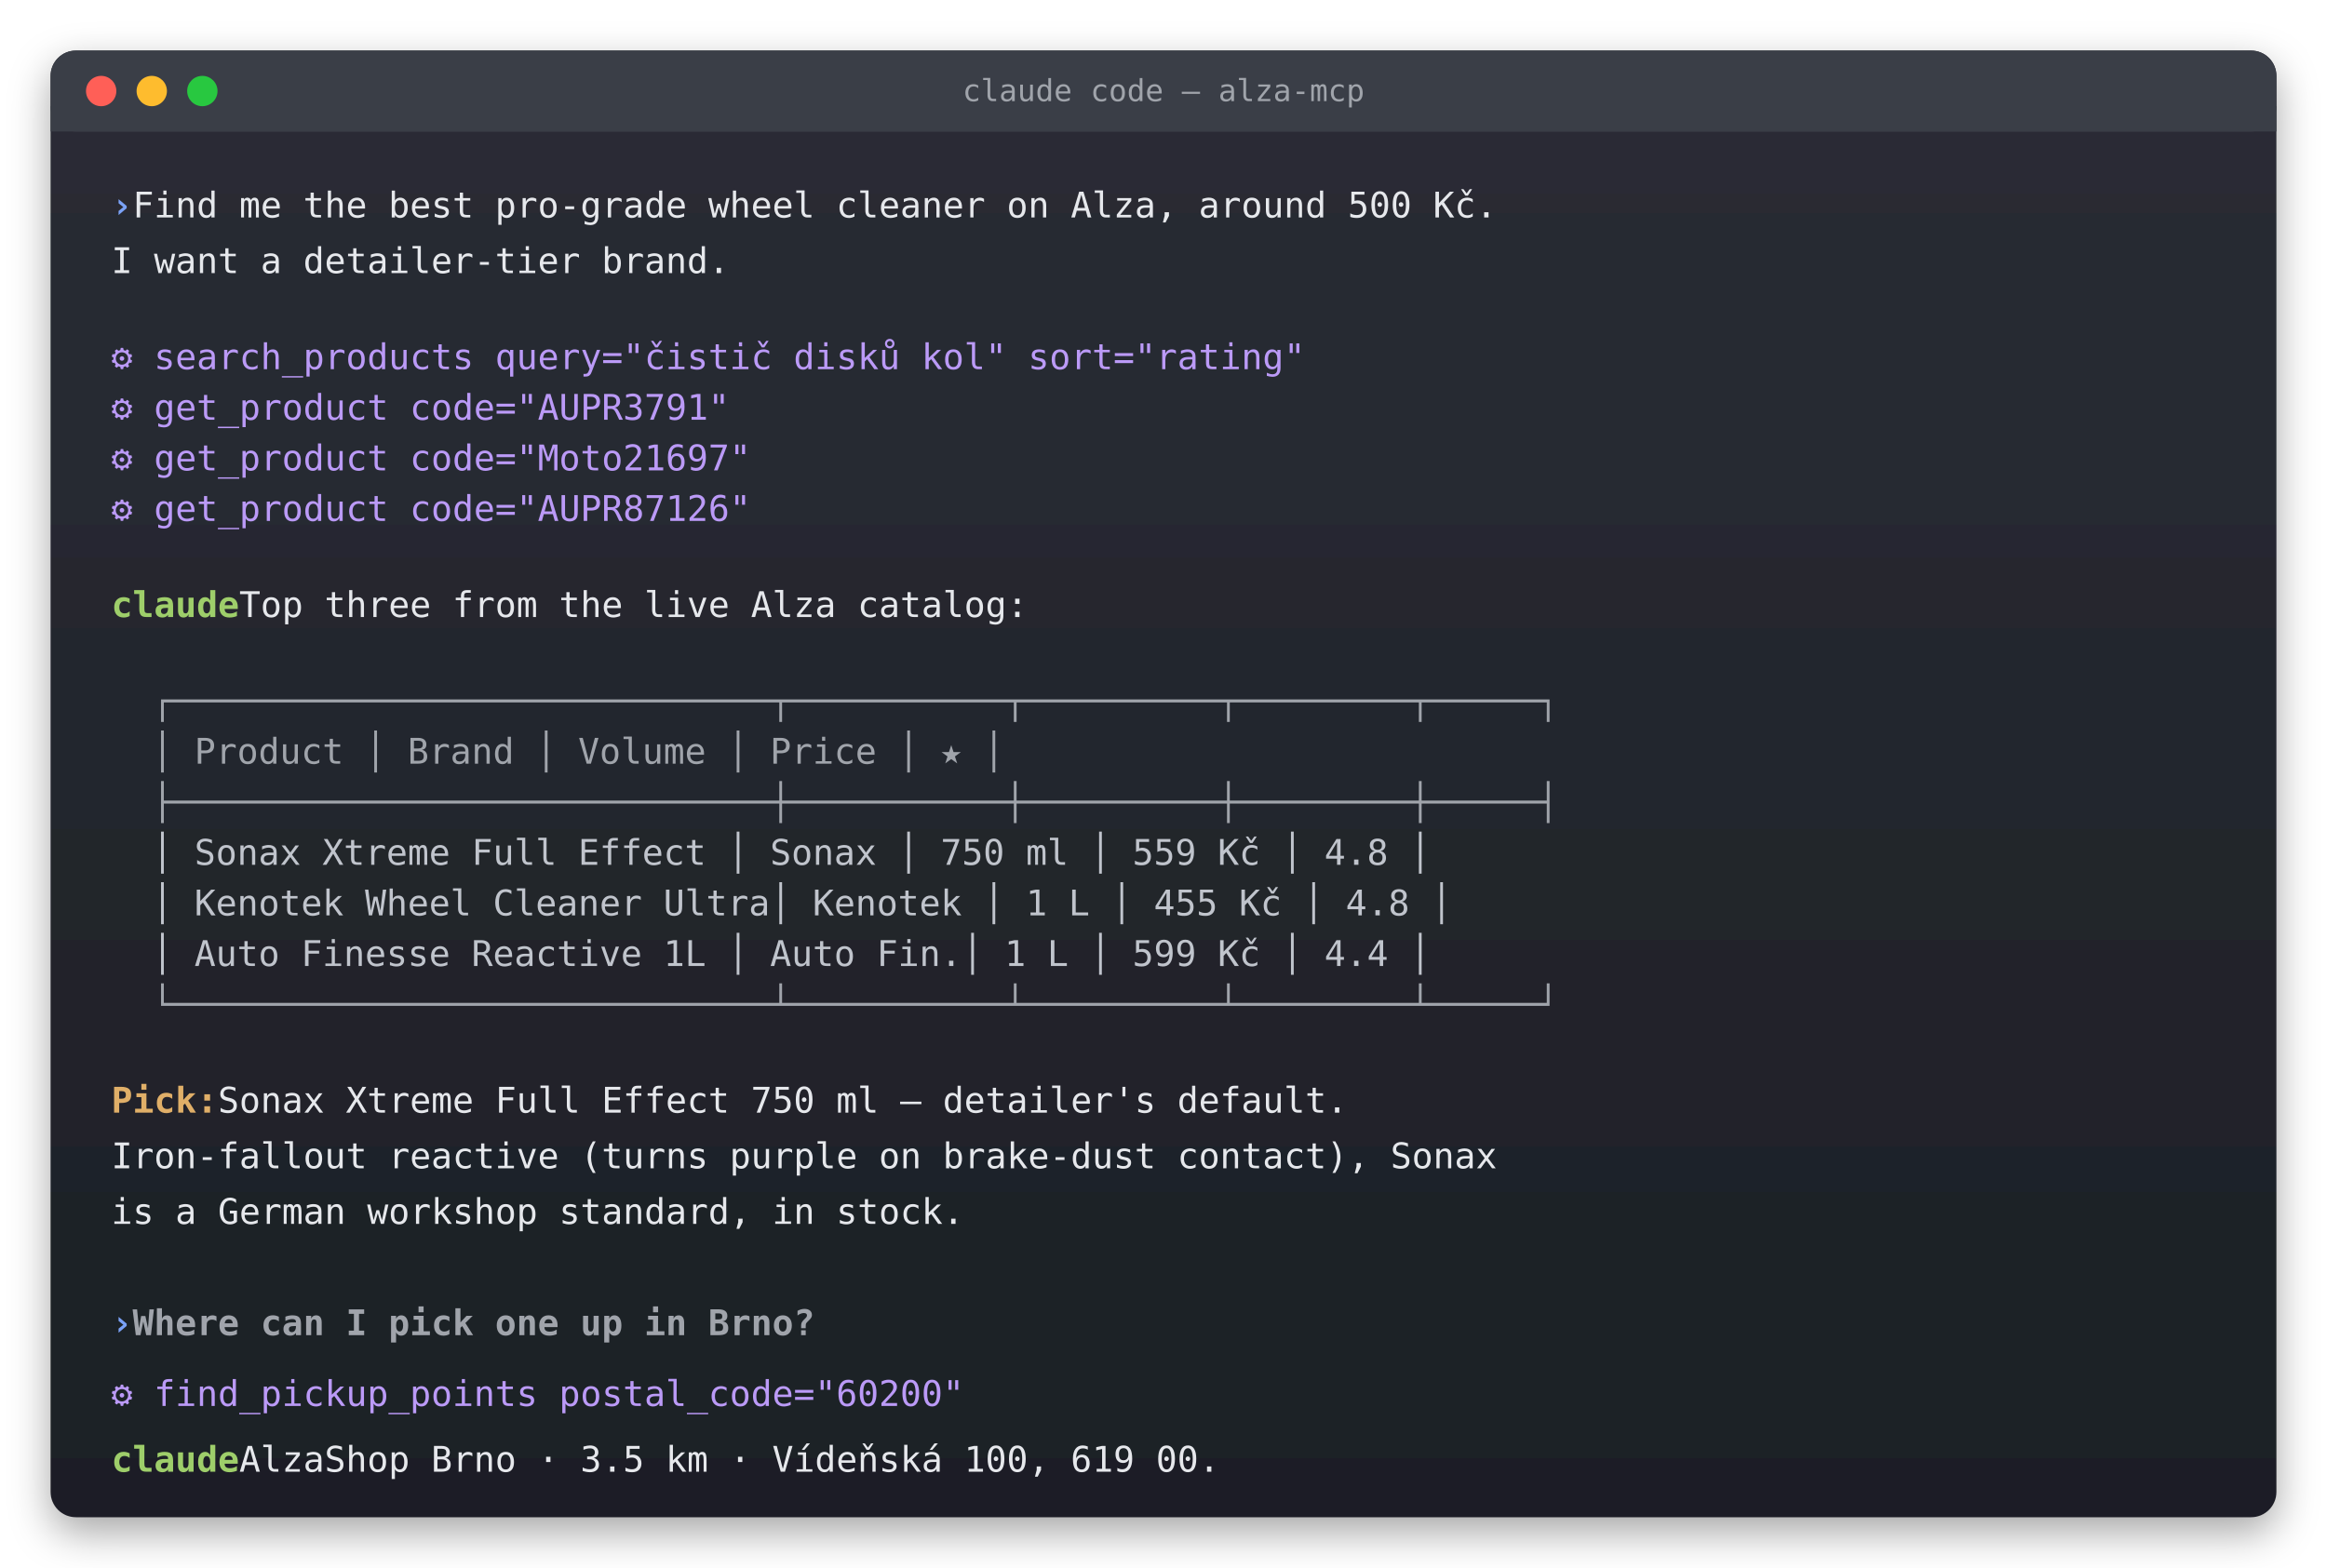
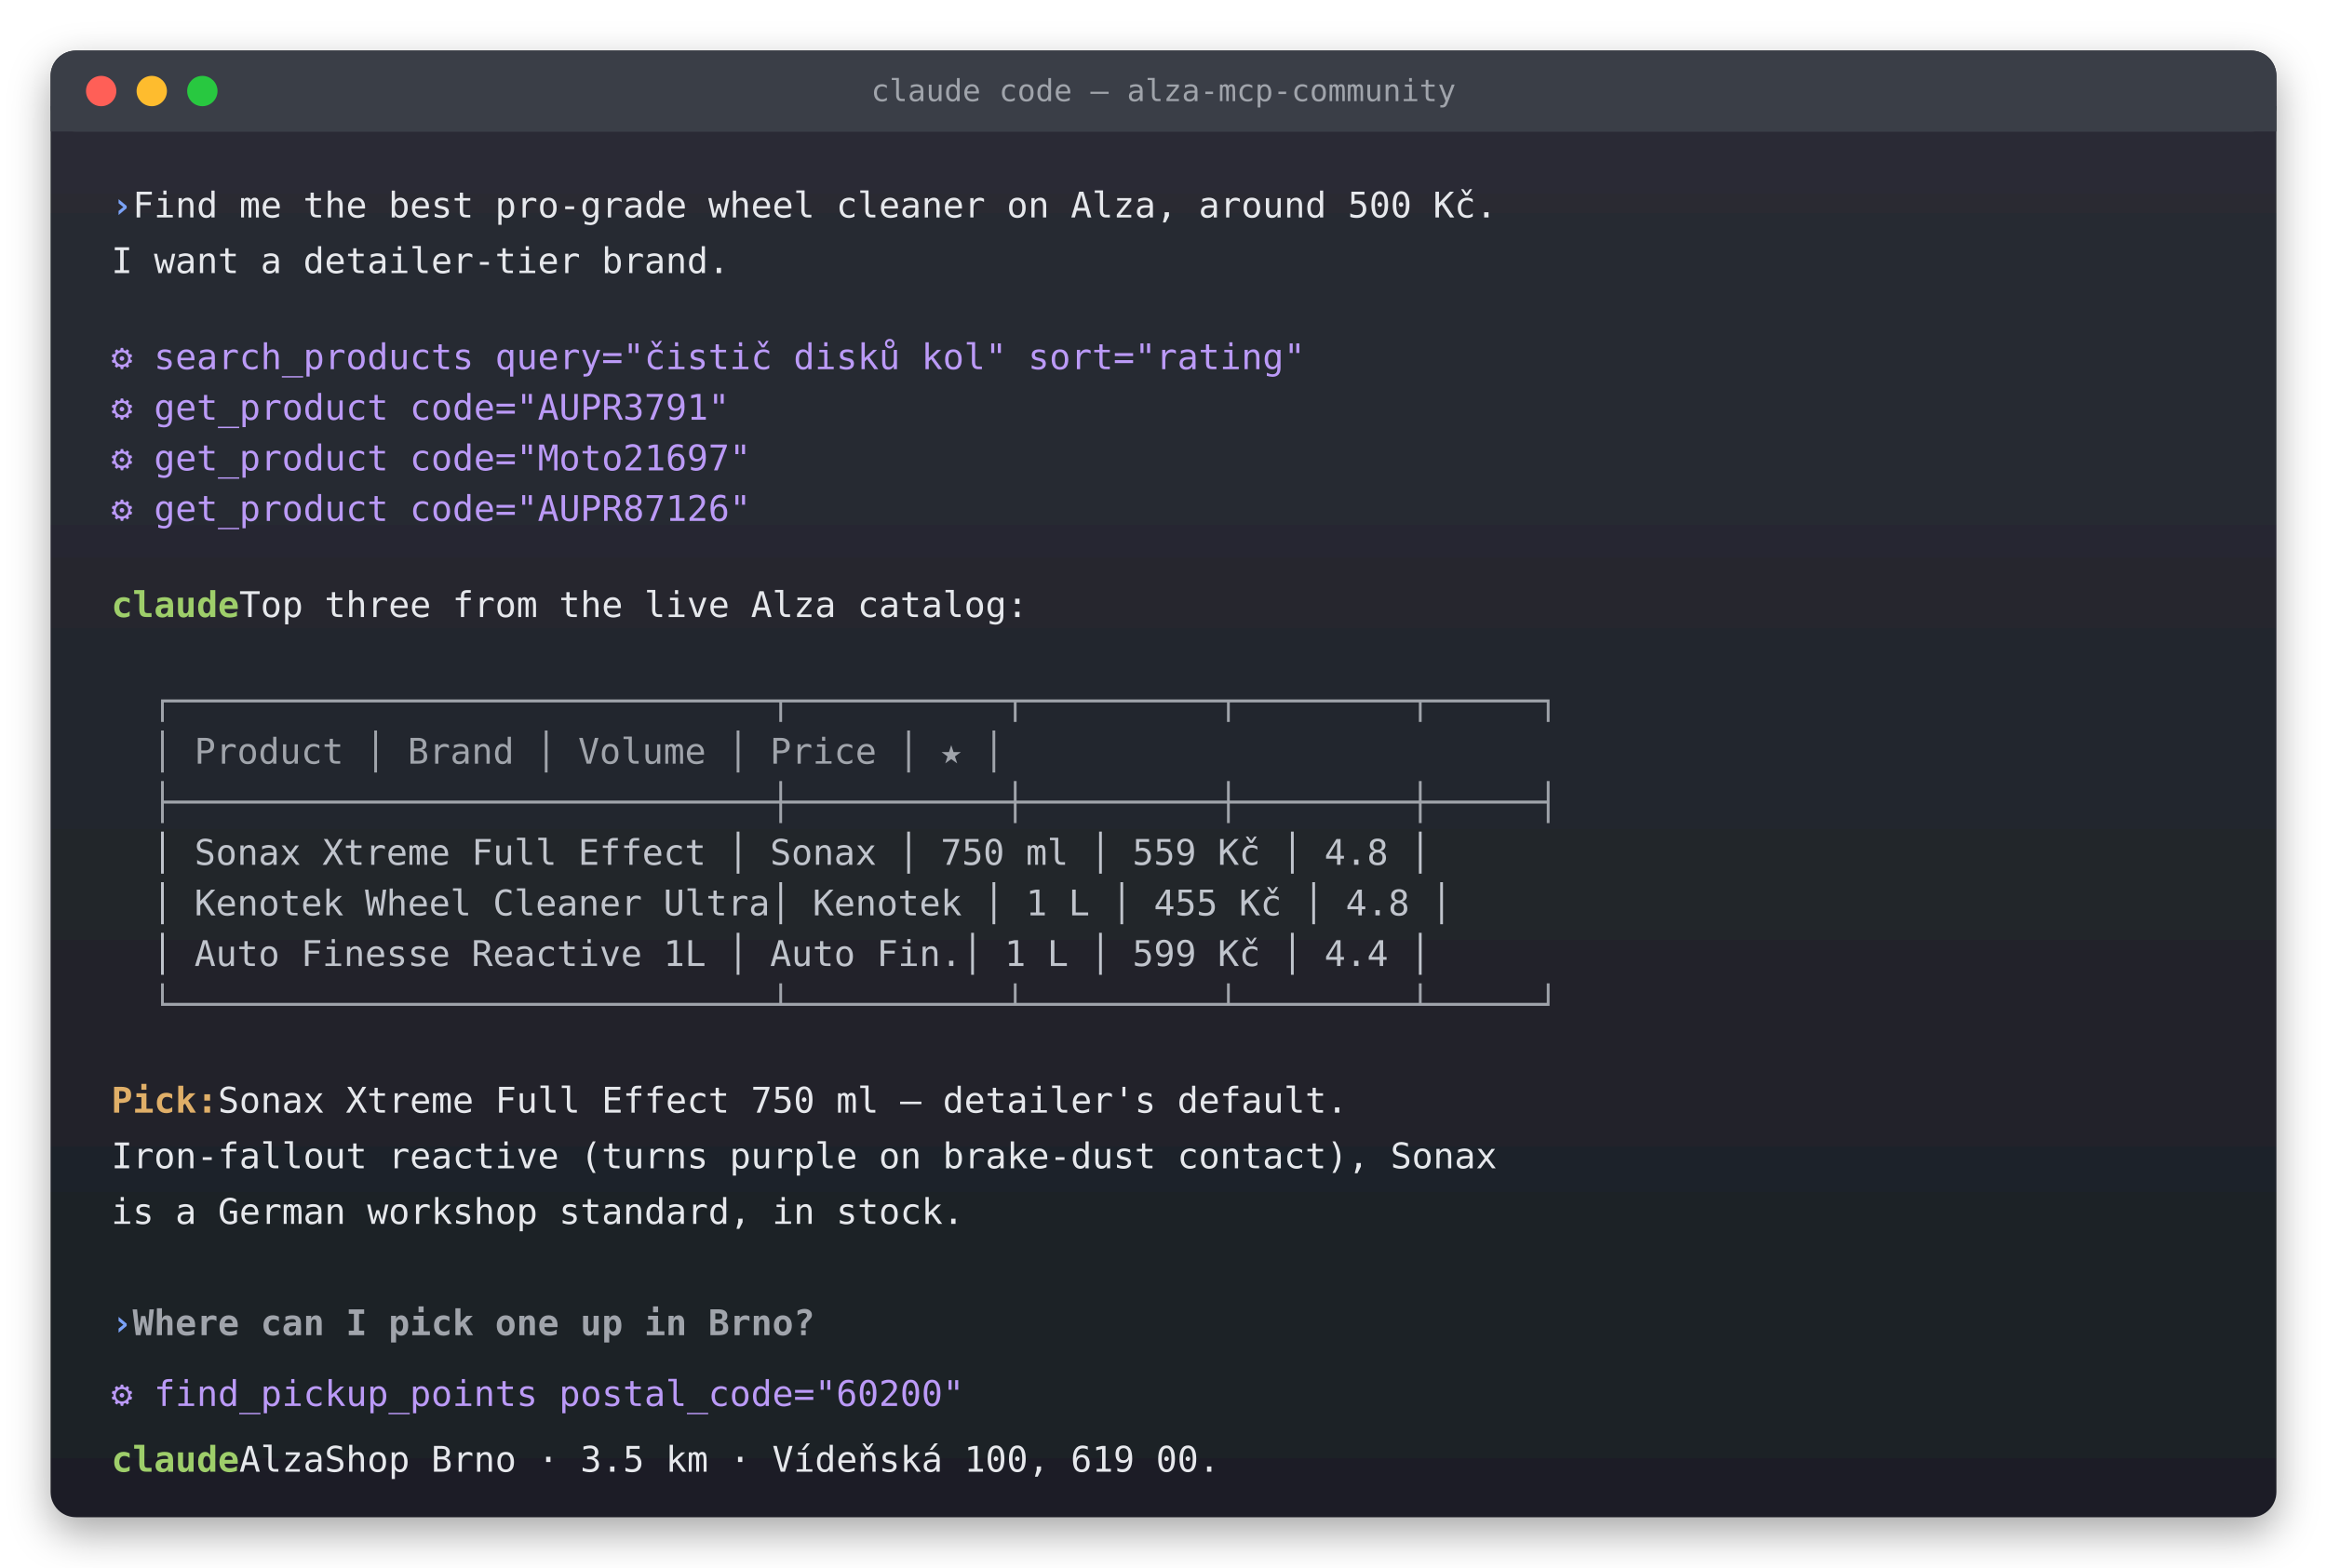
<svg xmlns="http://www.w3.org/2000/svg" viewBox="0 0 920 620" font-family="ui-monospace, 'SF Mono', Menlo, Consolas, monospace" font-size="14">
  <defs>
    <linearGradient id="g" x1="0" y1="0" x2="0" y2="1">
      <stop offset="0%" stop-color="#2a2d35" />
      <stop offset="100%" stop-color="#1c1f25" />
    </linearGradient>
    <filter id="shadow" x="-5%" y="-5%" width="110%" height="115%">
      <feDropShadow dx="0" dy="6" stdDeviation="8" flood-color="#000" flood-opacity="0.35" />
    </filter>
  </defs>
  <rect x="20" y="20" width="880" height="580" rx="10" fill="url(#g)" filter="url(#shadow)" />
  <rect x="20" y="20" width="880" height="32" rx="10" fill="#3a3e47" />
  <rect x="20" y="42" width="880" height="10" fill="#3a3e47" />
  <circle cx="40" cy="36" r="6" fill="#ff5f57" />
  <circle cx="60" cy="36" r="6" fill="#febc2e" />
  <circle cx="80" cy="36" r="6" fill="#28c840" />
-   <text x="460" y="40" text-anchor="middle" fill="#a0a4ab" font-size="12">claude code — alza-mcp</text>
+   <text x="460" y="40" text-anchor="middle" fill="#a0a4ab" font-size="12">claude code — alza-mcp-community</text>
  <g fill="#e6e8ec">
    <text x="44" y="86">
      <tspan fill="#7aa2f7" font-weight="600">› </tspan>Find me the best pro-grade wheel cleaner on Alza, around 500 Kč.</text>
    <text x="44" y="108">  I want a detailer-tier brand.</text>
    <text x="44" y="146" fill="#bb9af7">⚙ search_products  query="čistič disků kol"  sort="rating"</text>
    <text x="44" y="166" fill="#bb9af7">⚙ get_product       code="AUPR3791"</text>
    <text x="44" y="186" fill="#bb9af7">⚙ get_product       code="Moto21697"</text>
    <text x="44" y="206" fill="#bb9af7">⚙ get_product       code="AUPR87126"</text>
    <text x="44" y="244">
      <tspan fill="#9ece6a" font-weight="600">claude </tspan>Top three from the live Alza catalog:</text>
    <g fill="#c0c4cc">
      <text x="60" y="282" fill="#a0a4ab">┌────────────────────────────┬──────────┬─────────┬────────┬─────┐</text>
      <text x="60" y="302" fill="#a0a4ab">│ Product                    │ Brand    │ Volume  │ Price  │  ★  │</text>
      <text x="60" y="322" fill="#a0a4ab">├────────────────────────────┼──────────┼─────────┼────────┼─────┤</text>
      <text x="60" y="342">│ Sonax Xtreme Full Effect   │ Sonax    │  750 ml │ 559 Kč │ 4.8 │</text>
      <text x="60" y="362">│ Kenotek Wheel Cleaner Ultra│ Kenotek  │   1 L   │ 455 Kč │ 4.8 │</text>
      <text x="60" y="382">│ Auto Finesse Reactive 1L   │ Auto Fin.│   1 L   │ 599 Kč │ 4.4 │</text>
      <text x="60" y="402" fill="#a0a4ab">└────────────────────────────┴──────────┴─────────┴────────┴─────┘</text>
    </g>
    <text x="44" y="440">
      <tspan fill="#e0af68" font-weight="600">Pick: </tspan>Sonax Xtreme Full Effect 750 ml — detailer's default.</text>
    <text x="44" y="462">Iron-fallout reactive (turns purple on brake-dust contact), Sonax</text>
    <text x="44" y="484">is a German workshop standard, in stock.</text>
    <text x="44" y="528" fill="#7aa2f7" font-weight="600">›<tspan fill="#a0a4ab"> Where can I pick one up in Brno?</tspan>
    </text>
    <text x="44" y="556" fill="#bb9af7">⚙ find_pickup_points  postal_code="60200"</text>
    <text x="44" y="582">
      <tspan fill="#9ece6a" font-weight="600">claude </tspan>AlzaShop Brno · 3.5 km · Vídeňská 100, 619 00.</text>
  </g>
</svg>
